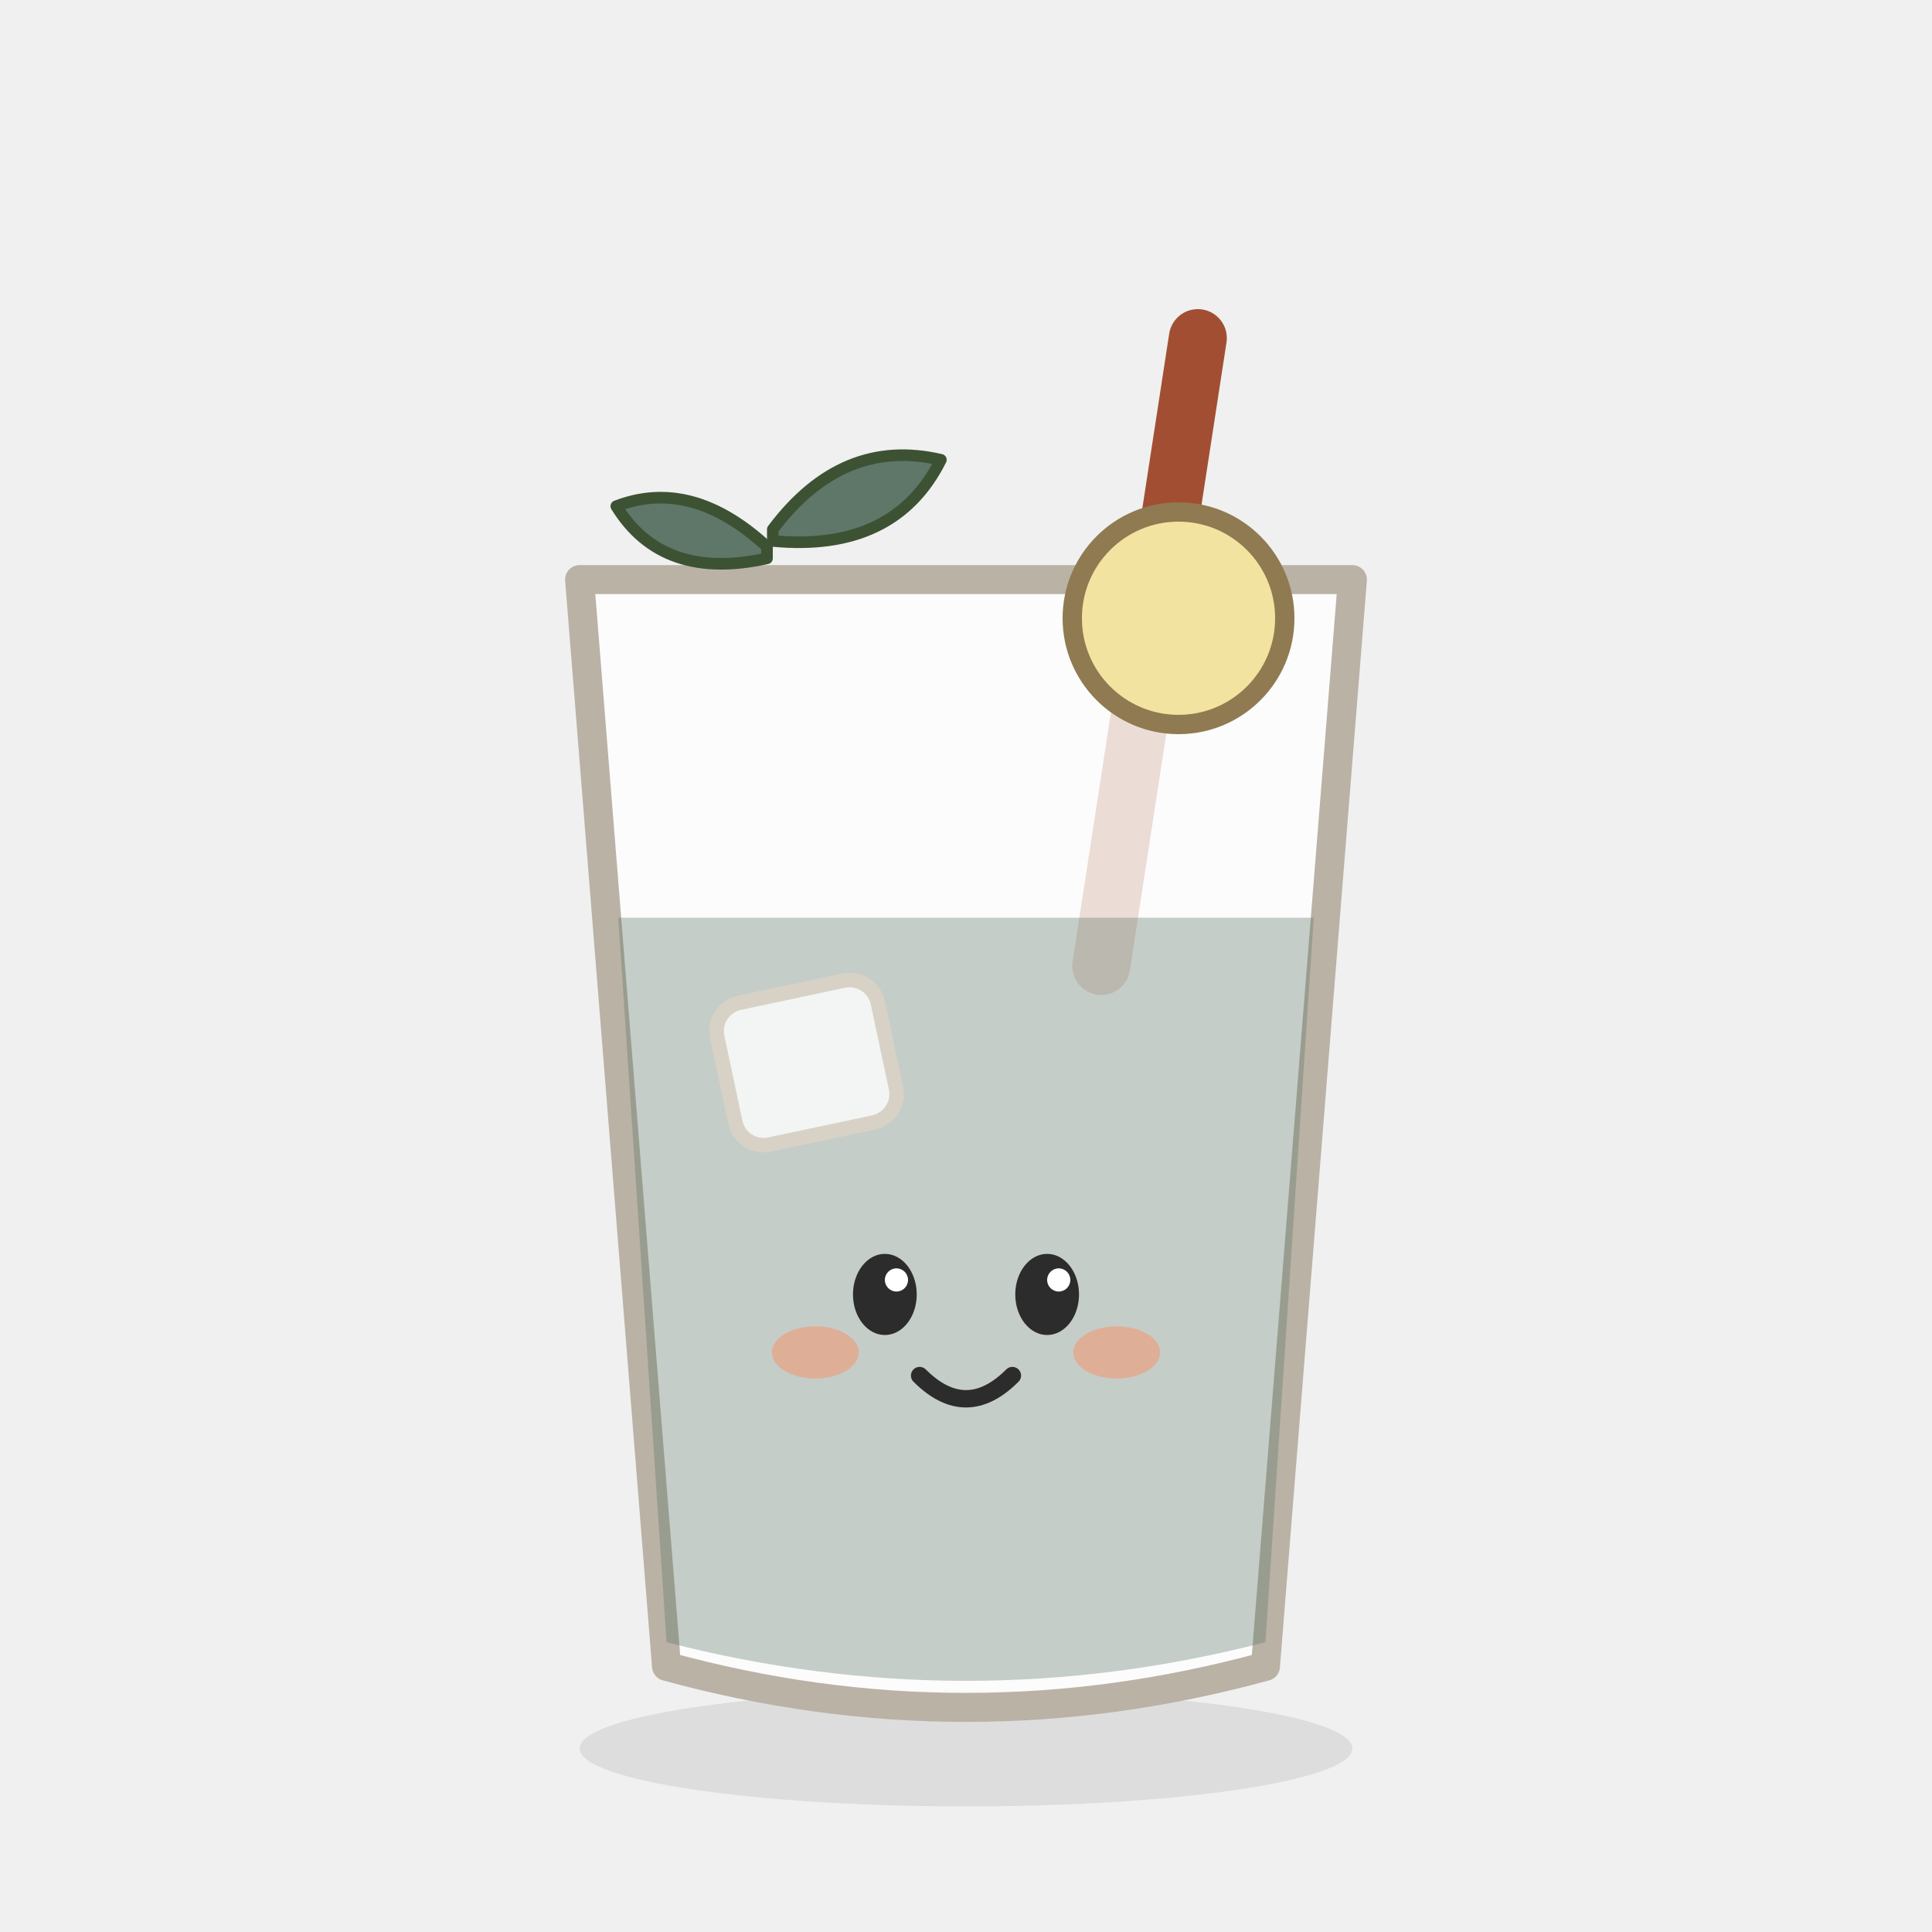
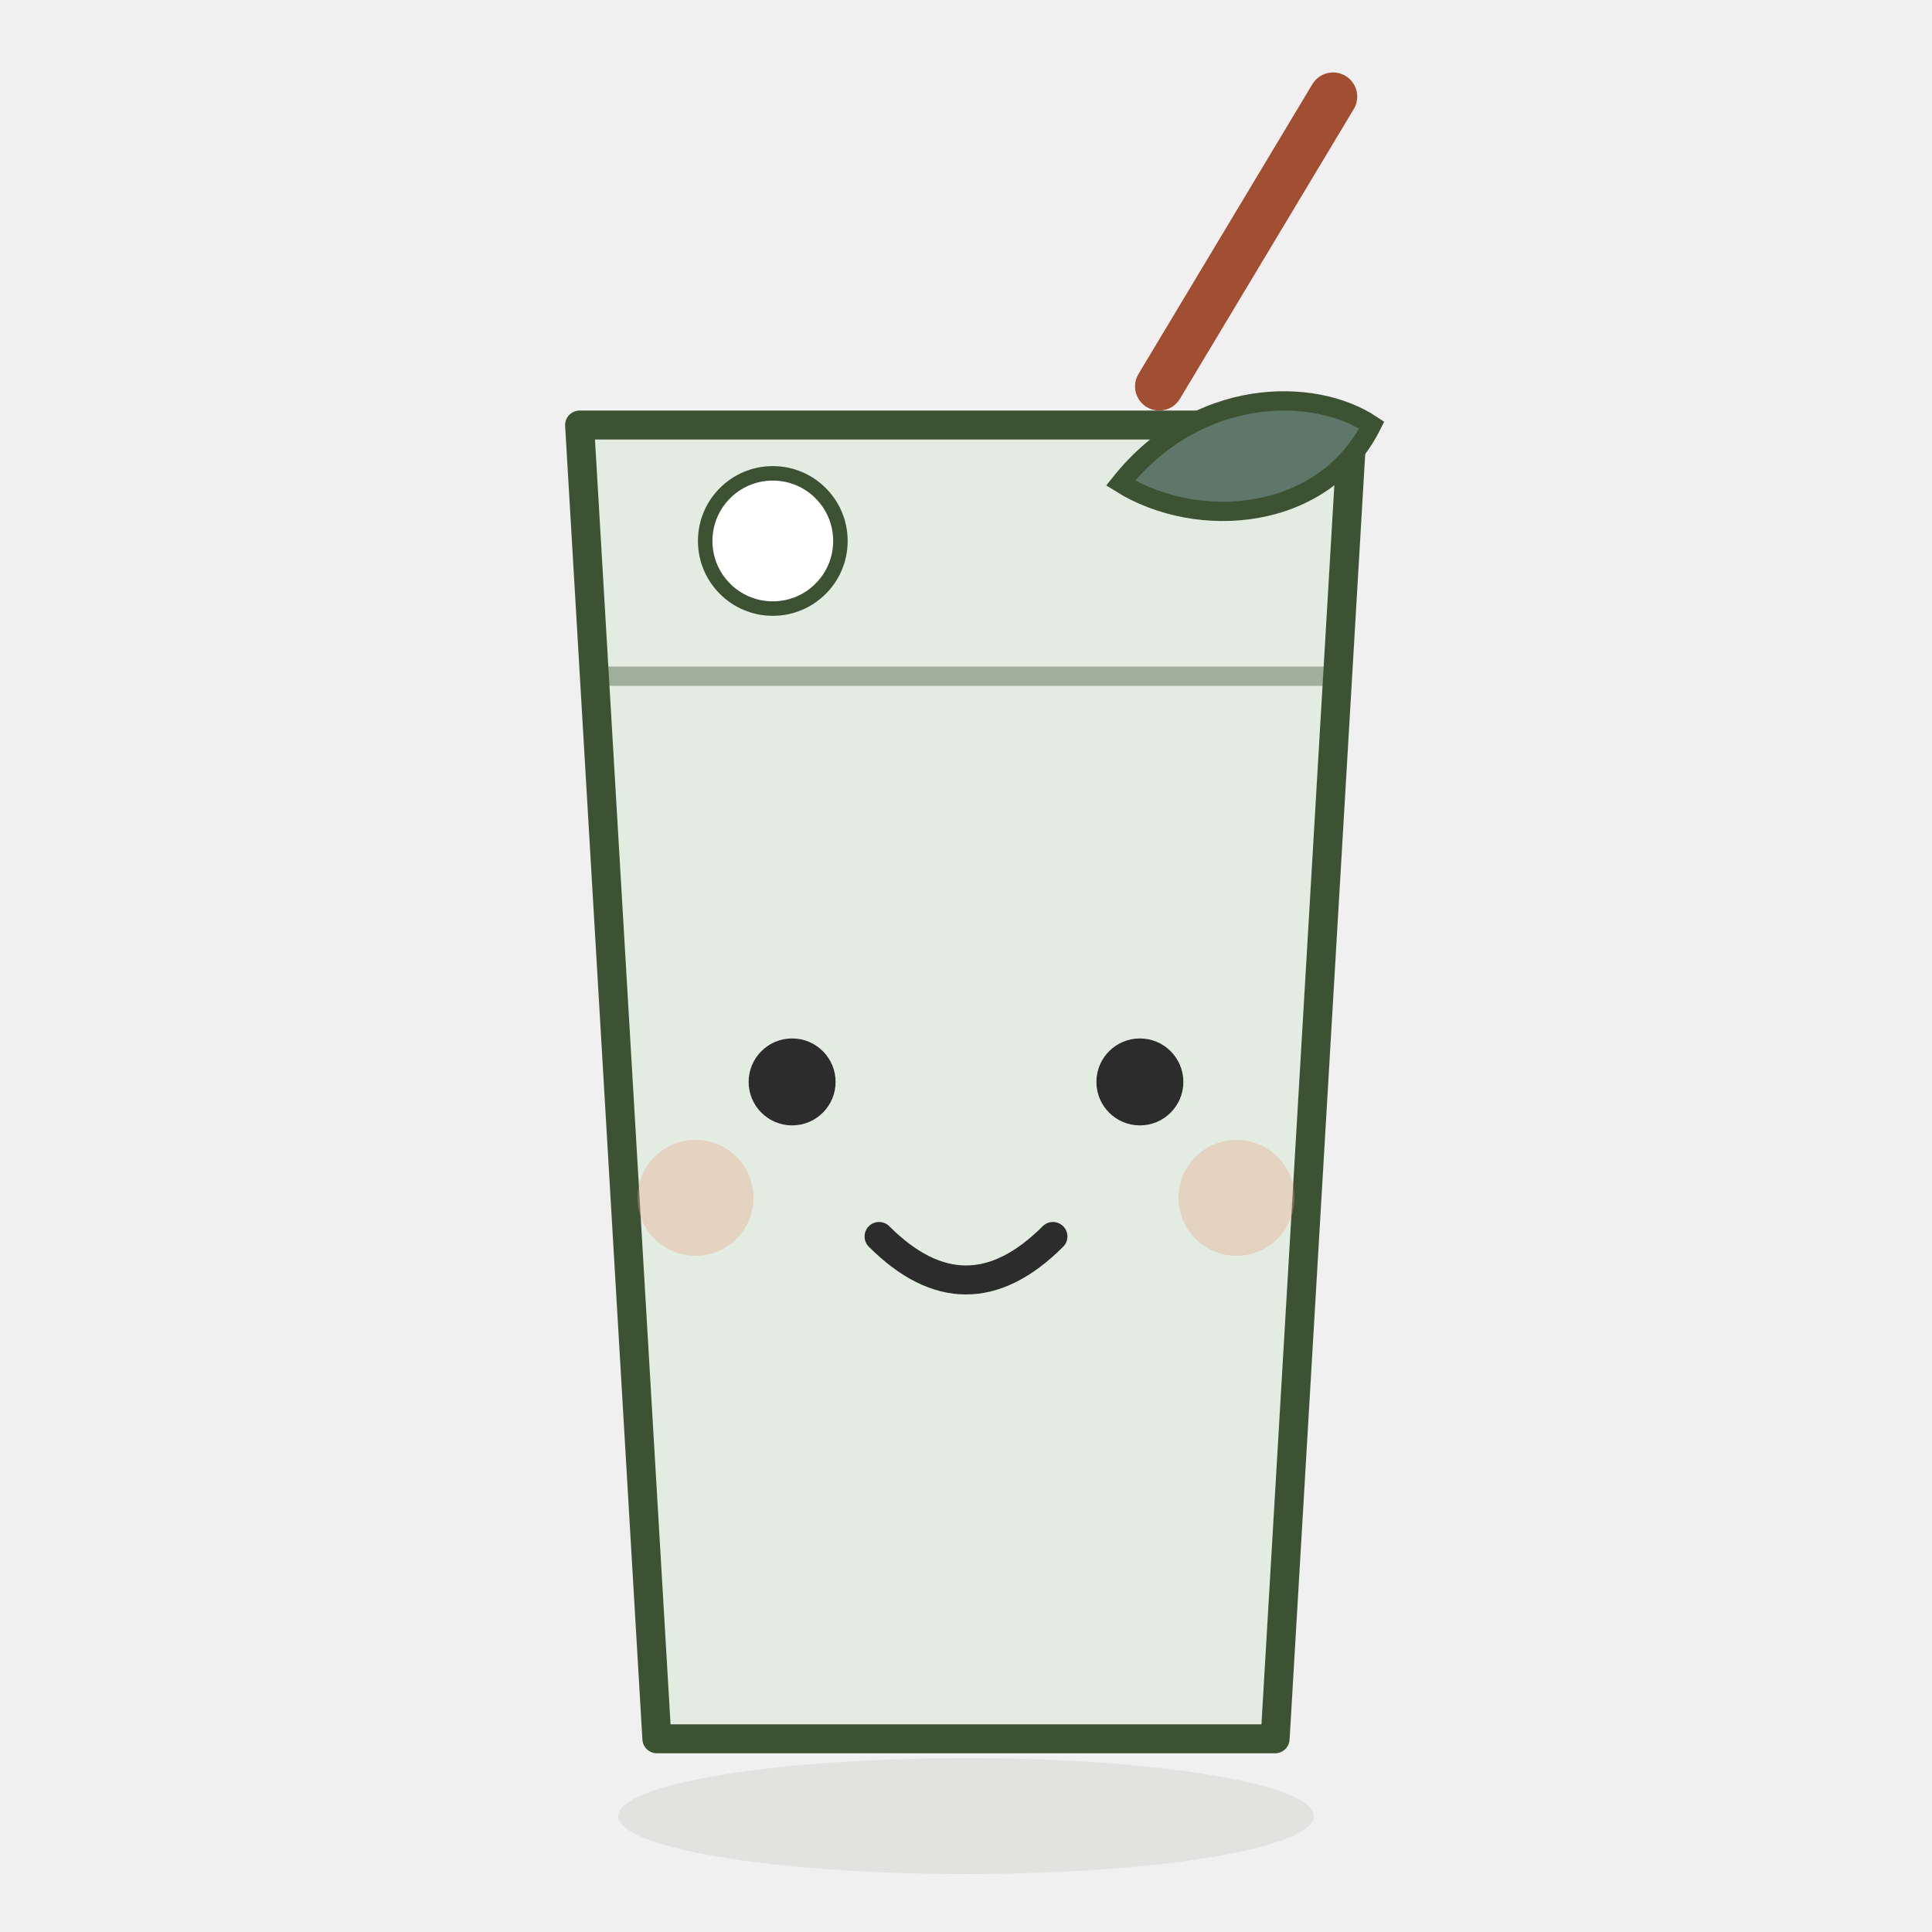
- <svg xmlns="http://www.w3.org/2000/svg" viewBox="0 0 400 400" width="400" height="400">
-   <ellipse cx="200" cy="362" rx="80" ry="12" fill="#000" opacity="0.08" />
-   <path d="M248 70 L228 200" stroke="#a24e33" stroke-width="12" stroke-linecap="round" />
-   <path d="M120 120 L280 120 L262 345 Q200 362 138 345 Z" fill="#ffffff" fill-opacity="0.8" stroke="#b9b2a5" stroke-width="6" stroke-linejoin="round" />
-   <path d="M128 190 L272 190 L262 340 Q200 356 138 340 Z" fill="#5e7769" fill-opacity="0.35" />
-   <rect x="150" y="205" width="34" height="30" rx="6" fill="#ffffff" fill-opacity="0.8" stroke="#d8d2c6" stroke-width="3" transform="rotate(-12 167 220)" />
-   <circle cx="244" cy="128" r="22" fill="#f3e3a0" stroke="#8f7a52" stroke-width="4" />
-   <g transform="translate(160,112) scale(0.6) translate(-204,-80)">
-     <path d="M204 76 Q228 44 262 52 Q246 84 204 80 Z" fill="#5e7769" stroke="#3d5233" stroke-width="4" stroke-linejoin="round" />
-     <path d="M202 82 Q176 58 150 68 Q166 94 202 86 Z" fill="#5e7769" stroke="#3d5233" stroke-width="4" stroke-linejoin="round" />
-   </g>
-   <ellipse cx="168.8" cy="280.0" rx="9.0" ry="5.4" fill="#e8a487" opacity="0.75" />
-   <ellipse cx="231.2" cy="280.0" rx="9.0" ry="5.4" fill="#e8a487" opacity="0.75" />
-   <ellipse cx="183.2" cy="268" rx="6.6" ry="8.4" fill="#2c2c2c" />
-   <ellipse cx="216.8" cy="268" rx="6.6" ry="8.4" fill="#2c2c2c" />
-   <circle cx="185.6" cy="265.0" r="2.4" fill="#fff" />
-   <circle cx="219.2" cy="265.0" r="2.4" fill="#fff" />
-   <path d="M190.4 284.8 Q200 294.4 209.6 284.8" fill="none" stroke="#2c2c2c" stroke-width="3.6" stroke-linecap="round" />
+ <svg xmlns="http://www.w3.org/2000/svg" viewBox="0 0 200 200" width="200" height="200">
+   <ellipse cx="100" cy="188" rx="36" ry="6" fill="#3d5233" opacity=".08" />
+   <path d="M120 40l18-30" stroke="#a24e33" stroke-width="5" stroke-linecap="round" />
+   <path d="M60 44h80l-8 136H68z" fill="#e3ece1" stroke="#3d5233" stroke-width="3" stroke-linejoin="round" />
+   <path d="M62 70h76" stroke="#3d5233" stroke-width="2" opacity=".4" />
+   <circle cx="80" cy="56" r="7" fill="#fff" stroke="#3d5233" stroke-width="1.5" />
+   <path d="M116 50c8-10 20-10 26-6-5 10-18 11-26 6z" fill="#5e7769" stroke="#3d5233" stroke-width="2" />
+   <circle cx="82" cy="112" r="4.5" fill="#2c2c2c" />
+   <circle cx="118" cy="112" r="4.5" fill="#2c2c2c" />
+   <path d="M91 128c6 6 12 6 18 0" fill="none" stroke="#2c2c2c" stroke-width="3" stroke-linecap="round" />
+   <circle cx="72" cy="124" r="6" fill="#e8a487" opacity=".35" />
+   <circle cx="128" cy="124" r="6" fill="#e8a487" opacity=".35" />
</svg>
